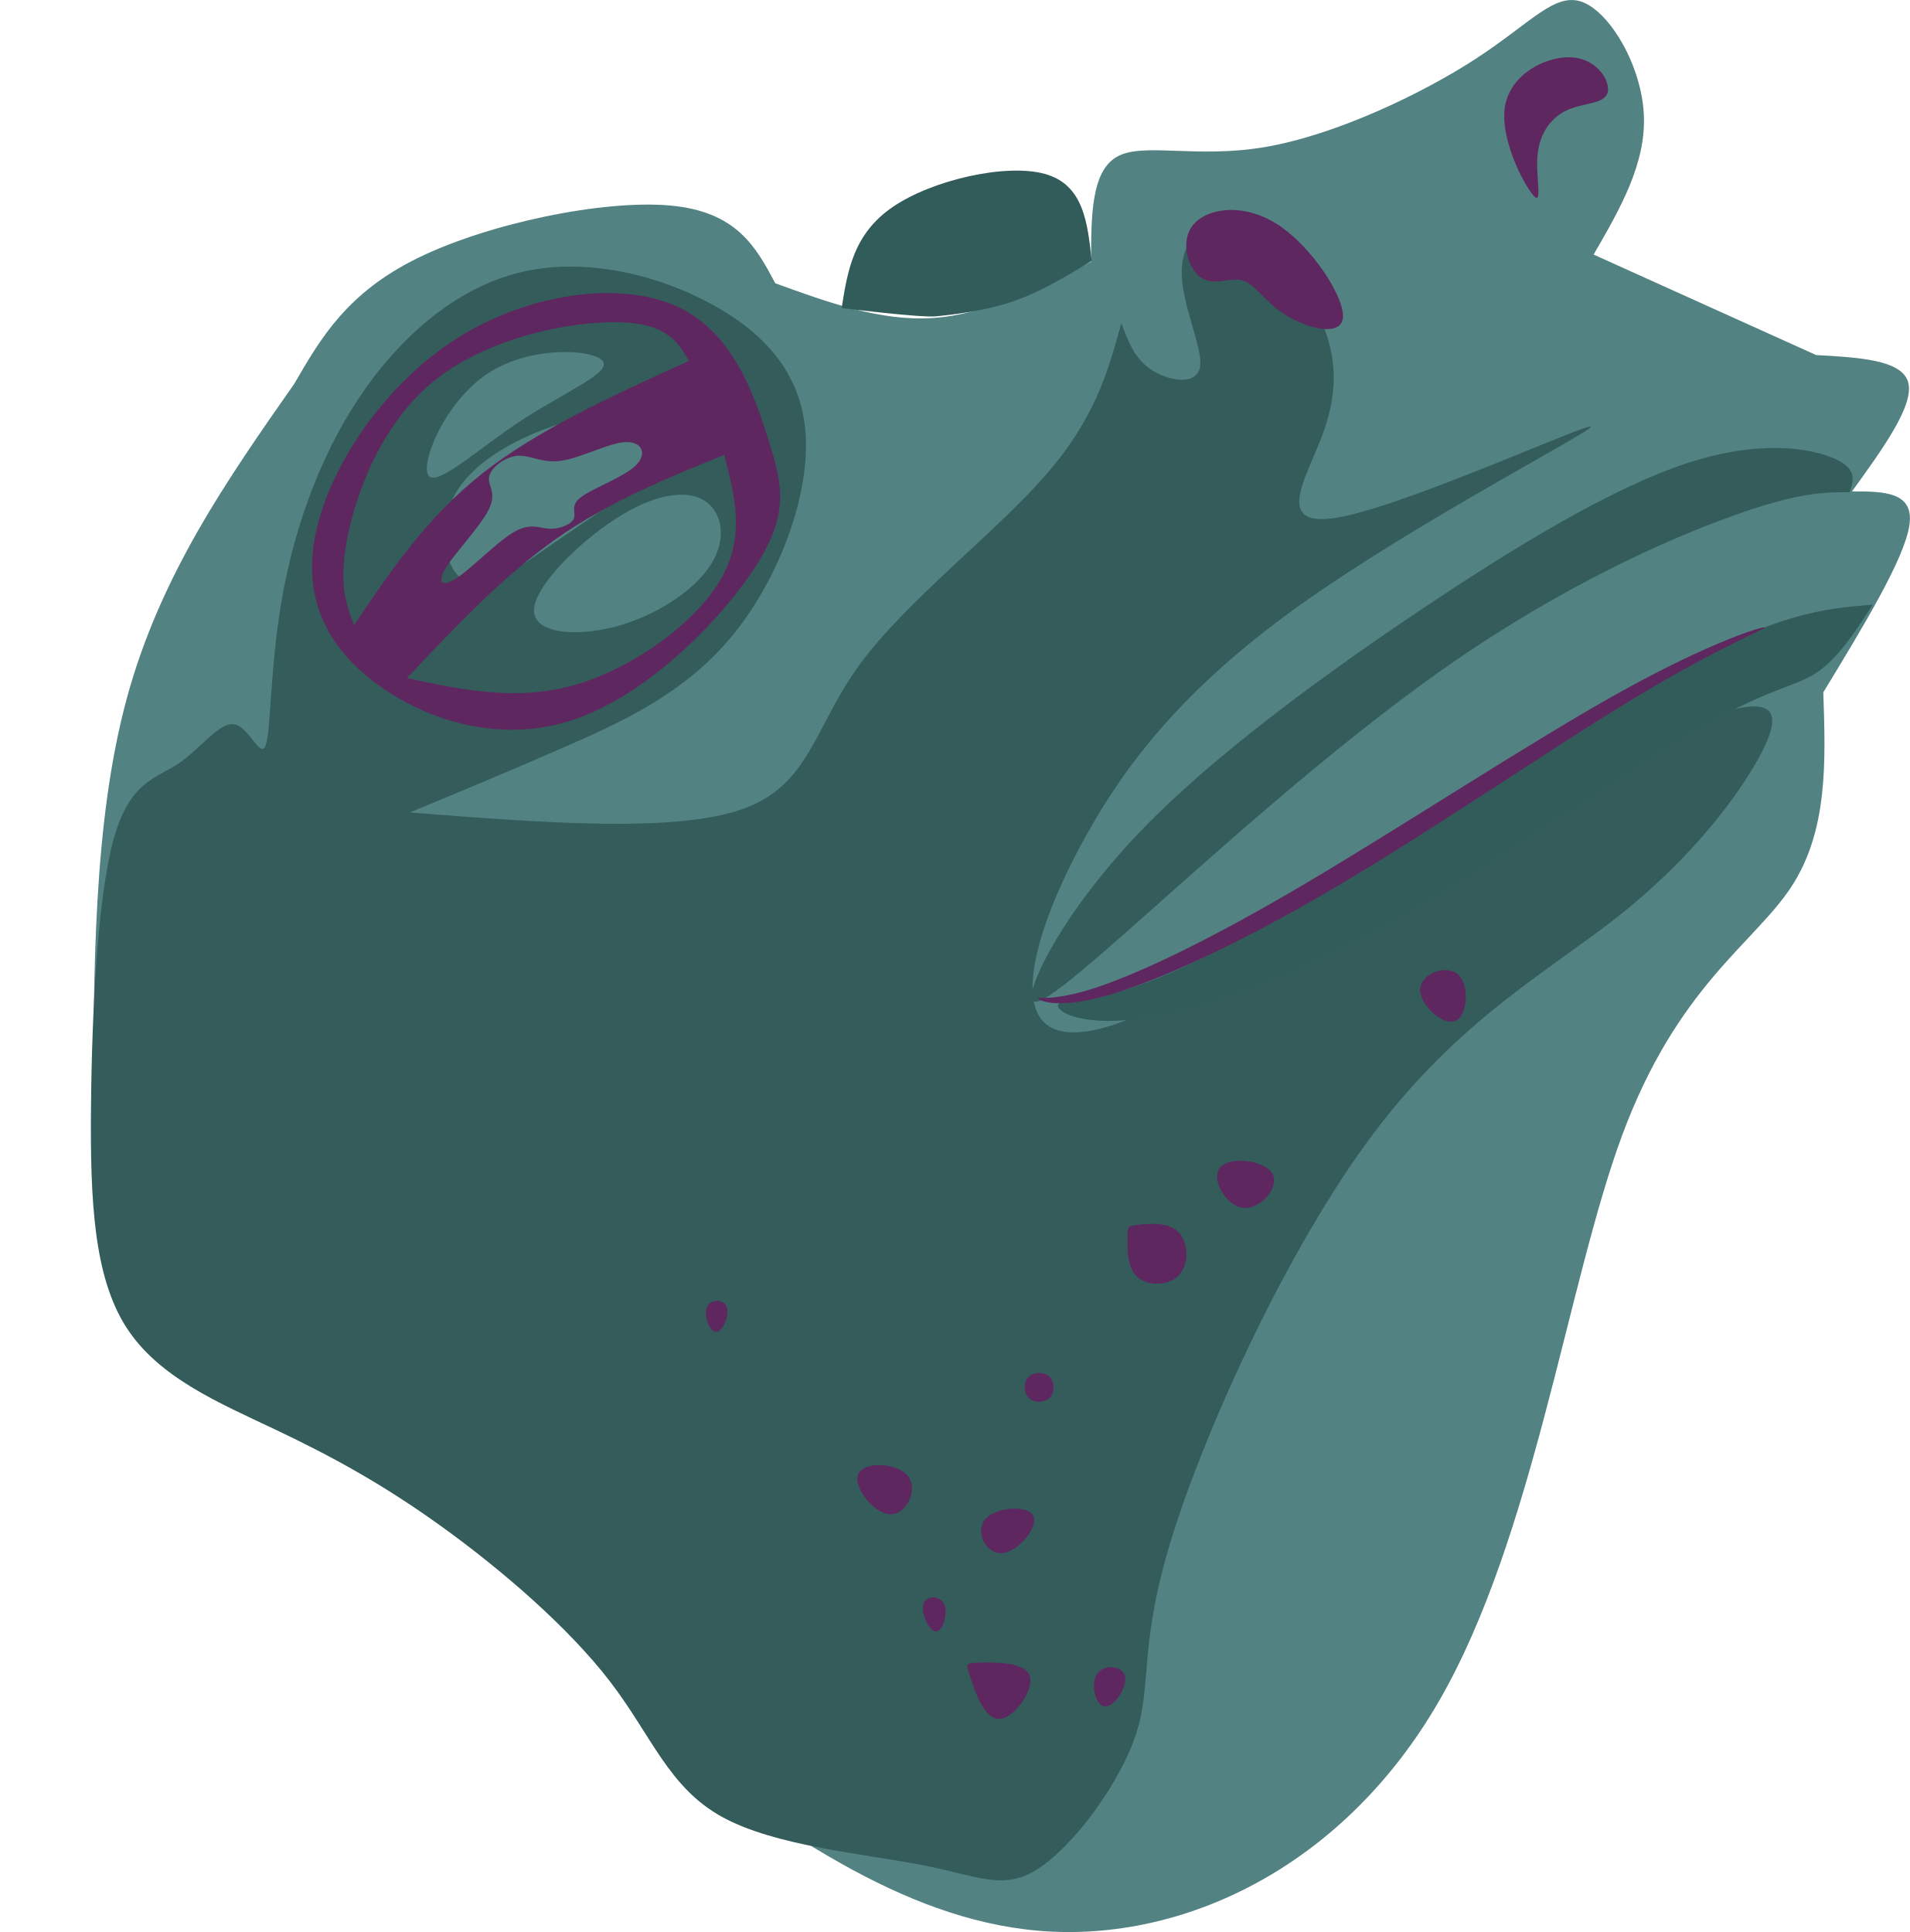
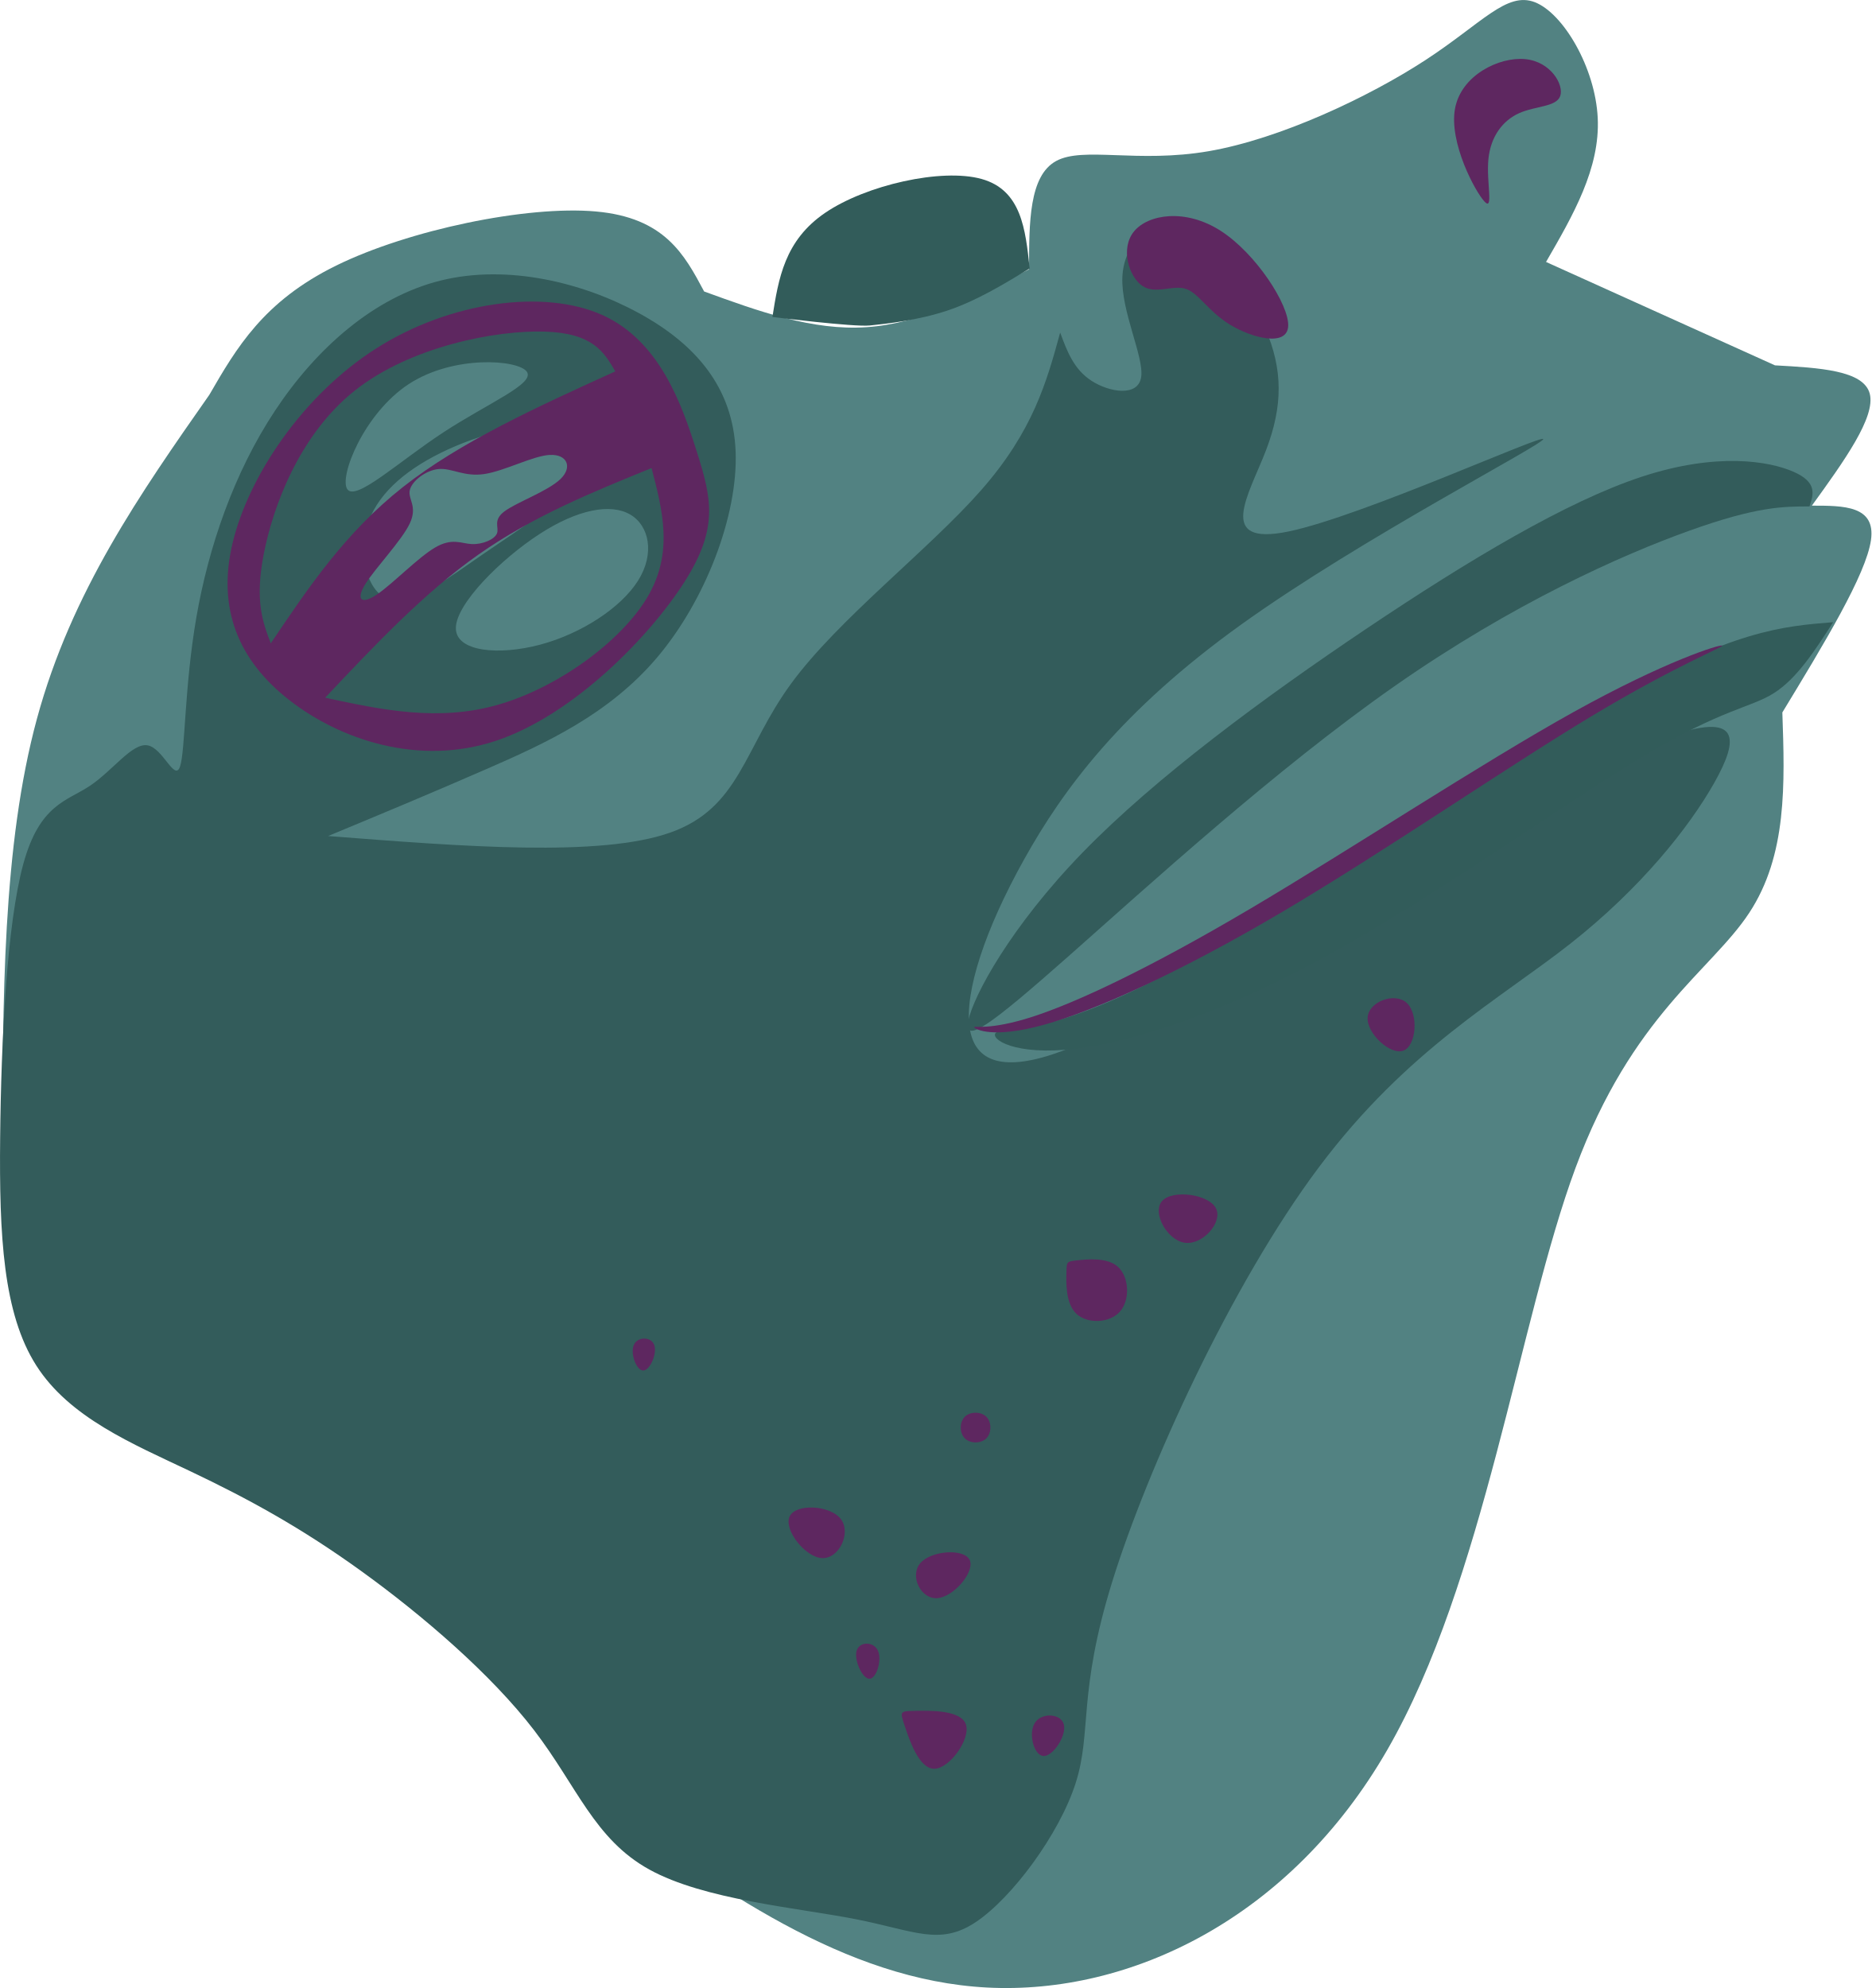
- <svg xmlns="http://www.w3.org/2000/svg" width="67.139mm" height="67.929mm" viewBox="0 0 67.139 67.929" version="1.1" id="svg1" xml:space="preserve">
+ <svg xmlns="http://www.w3.org/2000/svg" width="48.528mm" height="51.552mm" viewBox="0 0 48.528 51.552" version="1.1" id="svg1" xml:space="preserve">
  <defs id="defs1" />
-   <g id="layer1" transform="translate(-76.45794,-30.16229)">
-     <path style="display:inline;fill:#528282;fill-opacity:1;fill-rule:evenodd;stroke-width:0.265;paint-order:stroke markers fill" d="m 82.983,76.762 c 0,0 -3.245,-7.117 -3.245,-7.117 0,-5.299 0,-10.598 1.178,-14.93 1.178,-4.332 3.533,-7.696 5.888,-11.061 0.925,-1.598 1.85,-3.196 4.332,-4.416 2.481,-1.22 6.519,-2.061 8.874,-1.85 2.355,0.21 3.028,1.472 3.701,2.734 1.85,0.673 3.701,1.346 5.551,1.22 1.85,-0.126 3.701,-1.051 5.551,-1.977 0,-1.598 0,-3.196 0.925,-3.701 0.925,-0.505 2.776,0.084 5.215,-0.336 2.439,-0.421 5.467,-1.85 7.402,-3.112 1.935,-1.262 2.776,-2.355 3.743,-1.977 0.967,0.379 2.061,2.229 2.145,3.953 0.084,1.724 -0.841,3.322 -1.766,4.921 0,0 7.822,3.533 7.822,3.533 1.514,0.084 3.028,0.168 3.238,0.967 0.21,0.799 -0.883,2.313 -1.977,3.827 1.093,0 2.187,0 2.019,1.178 -0.168,1.178 -1.598,3.533 -3.028,5.888 0.084,2.439 0.168,4.879 -1.136,6.855 -1.304,1.977 -3.995,3.491 -5.93,8.706 -1.935,5.215 -3.112,14.131 -6.435,19.892 -3.322,5.762 -8.79,8.369 -13.668,8.117 C 108.505,97.822 104.215,94.71 99.925,91.598 98.243,87.729 96.561,83.86 93.737,81.387 90.913,78.914 86.948,77.838 82.983,76.762 Z" id="path1" />
-     <path id="path27" style="fill:#335c5b;fill-opacity:1;fill-rule:evenodd;stroke-width:0.265;paint-order:stroke markers fill" d="m 92.147,48.315 c 0.231,-1.022 1.055,-1.879 2.323,-2.554 1.269,-0.676 2.983,-1.17 4.021,-1.022 1.038,0.148 1.401,0.939 0.89,1.763 -0.511,0.824 -1.895,1.681 -3.164,2.554 -1.269,0.873 -2.422,1.763 -3.18,1.615 -0.758,-0.148 -1.121,-1.335 -0.89,-2.356 z m 5.504,-5.454 c 0.297,0.412 -1.318,1.071 -2.851,2.076 -1.533,1.005 -2.983,2.356 -3.279,1.944 -0.297,-0.412 0.56,-2.587 2.093,-3.592 1.533,-1.005 3.741,-0.84 4.037,-0.428 z m 3.526,4.878 c 0.659,0.379 0.857,1.335 0.28,2.258 -0.577,0.923 -1.928,1.813 -3.345,2.192 -1.417,0.379 -2.9,0.247 -2.884,-0.577 0.016,-0.824 1.532,-2.34 2.851,-3.197 1.318,-0.857 2.439,-1.055 3.098,-0.676 z m 21.702,-6.361 c -0.61,-1.401 -1.829,-2.95 -2.884,-3.329 -1.055,-0.379 -1.944,0.412 -1.994,1.582 -0.049,1.17 0.742,2.719 0.643,3.411 -0.099,0.692 -1.088,0.527 -1.697,0.132 -0.61,-0.395 -0.84,-1.022 -1.071,-1.648 -0.461,1.681 -0.923,3.362 -2.702,5.388 -1.78,2.027 -4.878,4.4 -6.492,6.608 -1.615,2.208 -1.747,4.251 -4.136,5.092 -2.389,0.84 -7.036,0.478 -11.683,0.115 1.747,-0.725 3.493,-1.45 5.454,-2.307 1.961,-0.857 4.136,-1.846 5.784,-3.79 1.648,-1.944 2.768,-4.845 2.686,-7.036 -0.082,-2.192 -1.368,-3.675 -3.296,-4.729 -1.928,-1.055 -4.499,-1.681 -6.773,-1.121 -2.274,0.56 -4.251,2.307 -5.669,4.449 -1.417,2.142 -2.274,4.68 -2.686,7.053 -0.412,2.373 -0.379,4.581 -0.56,5.108 -0.181,0.527 -0.577,-0.626 -1.104,-0.725 -0.527,-0.099 -1.186,0.857 -1.977,1.384 -0.791,0.527 -1.714,0.626 -2.274,2.67 -0.56,2.043 -0.758,6.031 -0.791,9.36 -0.033,3.329 0.099,5.998 1.236,7.778 1.137,1.78 3.279,2.669 5.257,3.609 1.977,0.939 3.79,1.928 5.866,3.428 2.076,1.5 4.416,3.51 5.883,5.421 1.467,1.912 2.06,3.724 3.938,4.762 1.879,1.038 5.042,1.302 7.053,1.697 2.01,0.395 2.867,0.923 4.103,0.099 1.236,-0.824 2.851,-2.999 3.411,-4.746 0.56,-1.747 0.066,-3.065 1.252,-6.888 1.186,-3.823 4.054,-10.151 7.069,-14.171 3.016,-4.021 6.179,-5.734 8.585,-7.629 2.406,-1.895 4.054,-3.971 4.911,-5.487 0.857,-1.516 0.923,-2.472 -1.631,-1.565 -2.554,0.906 -7.728,3.675 -11.766,5.949 -4.037,2.274 -6.937,4.054 -8.898,4.779 -1.961,0.725 -2.983,0.395 -3.147,-0.824 -0.165,-1.219 0.527,-3.329 1.862,-5.724 1.334,-2.396 3.311,-5.078 7.41,-8.023 4.098,-2.944 10.318,-6.15 10.33,-6.342 0.012,-0.191 -6.182,2.632 -8.699,3.154 -2.516,0.522 -1.354,-1.258 -0.773,-2.774 0.581,-1.516 0.581,-2.768 -0.029,-4.169 z" />
-     <path id="path3" style="fill:#5e2760;fill-opacity:1;fill-rule:evenodd;stroke-width:0.265;paint-order:stroke markers fill" d="m 98.438,45.708 c 0.585,-0.034 0.792,0.413 0.361,0.826 -0.43,0.413 -1.497,0.792 -1.91,1.101 -0.413,0.31 -0.172,0.551 -0.258,0.757 -0.086,0.207 -0.499,0.379 -0.86,0.361 -0.361,-0.017 -0.671,-0.224 -1.256,0.12 -0.585,0.344 -1.446,1.239 -1.979,1.6 -0.533,0.361 -0.74,0.189 -0.396,-0.361 0.344,-0.551 1.239,-1.48 1.514,-2.065 0.275,-0.585 -0.069,-0.826 8e-6,-1.136 0.069,-0.31 0.551,-0.688 0.998,-0.723 0.447,-0.034 0.86,0.275 1.549,0.172 0.688,-0.103 1.652,-0.62 2.237,-0.654 z m 5.02,-0.119 c -0.505,-1.598 -1.262,-3.785 -3.238,-4.668 -1.977,-0.883 -5.173,-0.463 -7.696,1.136 -2.523,1.598 -4.374,4.374 -4.921,6.645 -0.547,2.271 0.21,4.037 1.935,5.383 1.724,1.346 4.416,2.271 7.065,1.388 2.65,-0.883 5.257,-3.575 6.435,-5.425 1.178,-1.85 0.925,-2.86 0.421,-4.458 z m -2.783,-2.737 c -2.65,1.205 -5.3,2.409 -7.262,3.958 -1.962,1.549 -3.235,3.442 -4.509,5.335 -0.275,-0.723 -0.551,-1.446 -0.241,-3.046 0.31,-1.6 1.205,-4.079 3.115,-5.593 1.91,-1.514 4.836,-2.065 6.488,-2.013 1.652,0.052 2.031,0.706 2.409,1.36 z m 1.239,3.304 c -2.031,0.826 -4.061,1.652 -5.92,2.96 -1.859,1.308 -3.545,3.098 -5.232,4.887 1.927,0.413 3.855,0.826 5.903,0.241 2.048,-0.585 4.216,-2.168 5.111,-3.683 0.895,-1.514 0.516,-2.96 0.138,-4.406 z" />
-     <path style="fill:#5e2760;fill-opacity:1;fill-rule:evenodd;stroke-width:0.265;paint-order:stroke markers fill" d="m 118.676,39.926 c -0.447,-0.31 -0.757,-1.273 -0.275,-1.859 0.482,-0.585 1.755,-0.792 2.96,-0.017 1.205,0.774 2.34,2.53 2.306,3.253 -0.034,0.723 -1.239,0.413 -1.996,-0.052 -0.757,-0.465 -1.067,-1.084 -1.514,-1.222 -0.447,-0.138 -1.033,0.207 -1.48,-0.103 z" id="path4" />
-     <path style="fill:#335c5b;fill-opacity:1;fill-rule:evenodd;stroke-width:0.265;paint-order:stroke markers fill" d="m 141.874,46.775 c 0.138,-0.413 0.275,-0.826 -0.551,-1.187 -0.826,-0.361 -2.616,-0.671 -5.18,0.172 -2.564,0.843 -5.903,2.84 -9.414,5.197 -3.511,2.358 -7.193,5.077 -9.672,7.624 -2.478,2.547 -3.752,4.922 -3.924,5.765 -0.172,0.843 0.757,0.155 3.425,-2.203 2.667,-2.358 7.073,-6.385 11.134,-9.224 4.061,-2.84 7.779,-4.492 10.085,-5.318 2.306,-0.826 3.201,-0.826 4.096,-0.826 z" id="path6" transform="translate(-0.3954811,0.6920918)" />
-     <path style="fill:#325c5a;fill-opacity:1;fill-rule:evenodd;stroke-width:0.265;paint-order:stroke markers fill" d="m 106.044,40.993 c 0.207,-1.308 0.413,-2.616 1.807,-3.562 1.394,-0.947 3.975,-1.532 5.337,-1.154 1.362,0.378 1.504,1.719 1.645,3.059 -0.91,0.553 -1.819,1.107 -2.82,1.441 -1.001,0.334 -2.093,0.45 -2.639,0.507 -0.546,0.058 -3.33,-0.291 -3.33,-0.291 z" id="path7" />
-     <path style="fill:#5e2760;fill-opacity:1;fill-rule:evenodd;stroke-width:0.265;paint-order:stroke markers fill" d="m 130.292,36.174 c -0.293,-0.275 -1.119,-1.652 -0.929,-2.599 0.189,-0.947 1.394,-1.463 2.203,-1.394 0.809,0.069 1.222,0.723 1.101,1.033 -0.12,0.31 -0.774,0.275 -1.291,0.482 -0.516,0.207 -0.895,0.654 -0.964,1.291 -0.069,0.637 0.172,1.463 -0.12,1.187 z" id="path5" transform="matrix(1.08847,0,0,1.219541,-11.44226,-7.063822)" />
-     <path style="fill:#325c5a;fill-opacity:1;fill-rule:evenodd;stroke-width:0.265;paint-order:stroke markers fill" d="m 142.287,51.422 c -1.721,0.138 -3.442,0.275 -7.658,2.685 -4.216,2.409 -10.928,7.09 -15.007,9.276 -4.079,2.186 -5.524,1.876 -5.886,2.031 -0.361,0.155 0.361,0.774 2.289,0.62 1.927,-0.155 5.06,-1.084 8.846,-3.149 3.786,-2.065 8.226,-5.266 10.928,-6.884 2.702,-1.618 3.666,-1.652 4.457,-2.151 0.792,-0.499 1.411,-1.463 2.031,-2.427 z" id="path9" />
-     <path style="fill:#5e2760;fill-opacity:1;fill-rule:evenodd;stroke-width:0.265;paint-order:stroke markers fill" d="m 116.448,73.229 c 0.349,-0.039 1.048,-0.116 1.416,0.233 0.369,0.349 0.407,1.125 0.049,1.523 -0.359,0.398 -1.115,0.417 -1.484,0.068 -0.369,-0.349 -0.349,-1.067 -0.339,-1.426 0.01,-0.359 0.01,-0.359 0.359,-0.398 z" id="path10" />
-     <path style="fill:#5e2760;fill-opacity:1;fill-rule:evenodd;stroke-width:0.265;paint-order:stroke markers fill" d="m 112.617,78.573 c 0.184,-0.184 0.553,-0.184 0.737,5e-6 0.184,0.184 0.184,0.553 0,0.737 -0.184,0.184 -0.553,0.184 -0.737,-5e-6 -0.184,-0.184 -0.184,-0.553 0,-0.737 z" id="path11" />
-     <path style="fill:#5e2760;fill-opacity:1;fill-rule:evenodd;stroke-width:0.265;paint-order:stroke markers fill" d="m 101.308,76.119 c 0.126,-0.291 0.592,-0.291 0.698,6e-6 0.107,0.291 -0.145,0.873 -0.378,0.873 -0.233,-7e-6 -0.446,-0.582 -0.32,-0.873 z" id="path12" />
-     <path style="fill:#5e2760;fill-opacity:1;fill-rule:evenodd;stroke-width:0.265;paint-order:stroke markers fill" d="m 111.094,83.578 c 0.369,-0.436 1.494,-0.514 1.688,-0.116 0.194,0.398 -0.543,1.271 -1.106,1.309 -0.563,0.039 -0.951,-0.757 -0.582,-1.193 z" id="path14" />
-     <path style="fill:#5e2760;fill-opacity:1;fill-rule:evenodd;stroke-width:0.265;paint-order:stroke markers fill" d="m 106.633,81.977 c 0.213,-0.446 1.377,-0.388 1.746,0.087 0.369,0.475 -0.058,1.368 -0.64,1.338 -0.582,-0.029 -1.319,-0.98 -1.106,-1.426 z" id="path15" />
-     <path style="fill:#5e2760;fill-opacity:1;fill-rule:evenodd;stroke-width:0.265;paint-order:stroke markers fill" d="m 108.922,86.565 c 0.097,-0.32 0.582,-0.32 0.727,8e-6 0.145,0.32 -0.049,0.96 -0.291,0.96 -0.242,-7e-6 -0.533,-0.64 -0.436,-0.96 z" id="path16" />
-     <path style="fill:#5e2760;fill-opacity:1;fill-rule:evenodd;stroke-width:0.265;paint-order:stroke markers fill" d="m 110.92,88.621 c 0.524,-0.01 1.571,-0.029 1.736,0.466 0.165,0.495 -0.553,1.503 -1.077,1.513 -0.524,0.01 -0.854,-0.98 -1.018,-1.474 -0.165,-0.495 -0.165,-0.495 0.359,-0.504 z" id="path17" />
-     <path style="fill:#5e2760;fill-opacity:1;fill-rule:evenodd;stroke-width:0.265;paint-order:stroke markers fill" d="m 115.013,89.029 c 0.233,-0.359 0.892,-0.32 0.989,0.058 0.097,0.378 -0.369,1.096 -0.698,1.077 -0.33,-0.019 -0.524,-0.776 -0.291,-1.135 z" id="path18" />
-     <path style="fill:#5e2760;fill-opacity:1;fill-rule:evenodd;stroke-width:0.265;paint-order:stroke markers fill" d="m 127.719,64.432 c -0.407,-0.378 -1.3,-0.049 -1.338,0.495 -0.039,0.543 0.776,1.3 1.222,1.135 0.446,-0.165 0.524,-1.251 0.116,-1.629 z" id="path19" />
-     <path style="fill:#5e2760;fill-opacity:1;fill-rule:evenodd;stroke-width:0.265;paint-order:stroke markers fill" d="m 119.358,71.202 c 0.349,-0.398 1.571,-0.242 1.833,0.233 0.262,0.475 -0.436,1.271 -1.048,1.193 -0.611,-0.078 -1.135,-1.028 -0.786,-1.426 z" id="path20" />
-     <path style="fill:#5e2760;fill-opacity:1;fill-rule:evenodd;stroke-width:0.265;paint-order:stroke markers fill" d="m 138.494,52.22 c -0.087,-0.039 -1.93,0.524 -5.073,2.27 -3.143,1.746 -7.585,4.675 -11.047,6.721 -3.463,2.047 -5.946,3.21 -7.449,3.695 -1.503,0.485 -2.027,0.291 -1.988,0.359 0.039,0.068 0.64,0.398 2.386,-0.087 1.746,-0.485 4.636,-1.785 8.147,-3.86 3.511,-2.076 7.643,-4.927 10.543,-6.673 2.9,-1.746 4.568,-2.386 4.481,-2.425 z" id="path22" />
+   <g id="layer1" transform="translate(-87.36043,-38.3509)">
+     <path style="display:inline;fill:#528282;fill-opacity:1;fill-rule:evenodd;stroke-width:0.265;paint-order:stroke markers fill" d="m 82.983,76.762 c 0,0 -3.245,-7.117 -3.245,-7.117 0,-5.299 0,-10.598 1.178,-14.93 1.178,-4.332 3.533,-7.696 5.888,-11.061 0.925,-1.598 1.85,-3.196 4.332,-4.416 2.481,-1.22 6.519,-2.061 8.874,-1.85 2.355,0.21 3.028,1.472 3.701,2.734 1.85,0.673 3.701,1.346 5.551,1.22 1.85,-0.126 3.701,-1.051 5.551,-1.977 0,-1.598 0,-3.196 0.925,-3.701 0.925,-0.505 2.776,0.084 5.215,-0.336 2.439,-0.421 5.467,-1.85 7.402,-3.112 1.935,-1.262 2.776,-2.355 3.743,-1.977 0.967,0.379 2.061,2.229 2.145,3.953 0.084,1.724 -0.841,3.322 -1.766,4.921 0,0 7.822,3.533 7.822,3.533 1.514,0.084 3.028,0.168 3.238,0.967 0.21,0.799 -0.883,2.313 -1.977,3.827 1.093,0 2.187,0 2.019,1.178 -0.168,1.178 -1.598,3.533 -3.028,5.888 0.084,2.439 0.168,4.879 -1.136,6.855 -1.304,1.977 -3.995,3.491 -5.93,8.706 -1.935,5.215 -3.112,14.131 -6.435,19.892 -3.322,5.762 -8.79,8.369 -13.668,8.117 C 108.505,97.822 104.215,94.71 99.925,91.598 98.243,87.729 96.561,83.86 93.737,81.387 90.913,78.914 86.948,77.838 82.983,76.762 Z" id="path1" transform="matrix(0.7589073,0,0,0.7589073,26.91183,15.46052)" />
+     <path id="path27" style="fill:#335c5b;fill-opacity:1;fill-rule:evenodd;stroke-width:0.265;paint-order:stroke markers fill" d="m 92.147,48.315 c 0.231,-1.022 1.055,-1.879 2.323,-2.554 1.269,-0.676 2.983,-1.17 4.021,-1.022 1.038,0.148 1.401,0.939 0.89,1.763 -0.511,0.824 -1.895,1.681 -3.164,2.554 -1.269,0.873 -2.422,1.763 -3.18,1.615 -0.758,-0.148 -1.121,-1.335 -0.89,-2.356 z m 5.504,-5.454 c 0.297,0.412 -1.318,1.071 -2.851,2.076 -1.533,1.005 -2.983,2.356 -3.279,1.944 -0.297,-0.412 0.56,-2.587 2.093,-3.592 1.533,-1.005 3.741,-0.84 4.037,-0.428 z m 3.526,4.878 c 0.659,0.379 0.857,1.335 0.28,2.258 -0.577,0.923 -1.928,1.813 -3.345,2.192 -1.417,0.379 -2.9,0.247 -2.884,-0.577 0.016,-0.824 1.532,-2.34 2.851,-3.197 1.318,-0.857 2.439,-1.055 3.098,-0.676 z m 21.702,-6.361 c -0.61,-1.401 -1.829,-2.95 -2.884,-3.329 -1.055,-0.379 -1.944,0.412 -1.994,1.582 -0.049,1.17 0.742,2.719 0.643,3.411 -0.099,0.692 -1.088,0.527 -1.697,0.132 -0.61,-0.395 -0.84,-1.022 -1.071,-1.648 -0.461,1.681 -0.923,3.362 -2.702,5.388 -1.78,2.027 -4.878,4.4 -6.492,6.608 -1.615,2.208 -1.747,4.251 -4.136,5.092 -2.389,0.84 -7.036,0.478 -11.683,0.115 1.747,-0.725 3.493,-1.45 5.454,-2.307 1.961,-0.857 4.136,-1.846 5.784,-3.79 1.648,-1.944 2.768,-4.845 2.686,-7.036 -0.082,-2.192 -1.368,-3.675 -3.296,-4.729 -1.928,-1.055 -4.499,-1.681 -6.773,-1.121 -2.274,0.56 -4.251,2.307 -5.669,4.449 -1.417,2.142 -2.274,4.68 -2.686,7.053 -0.412,2.373 -0.379,4.581 -0.56,5.108 -0.181,0.527 -0.577,-0.626 -1.104,-0.725 -0.527,-0.099 -1.186,0.857 -1.977,1.384 -0.791,0.527 -1.714,0.626 -2.274,2.67 -0.56,2.043 -0.758,6.031 -0.791,9.36 -0.033,3.329 0.099,5.998 1.236,7.778 1.137,1.78 3.279,2.669 5.257,3.609 1.977,0.939 3.79,1.928 5.866,3.428 2.076,1.5 4.416,3.51 5.883,5.421 1.467,1.912 2.06,3.724 3.938,4.762 1.879,1.038 5.042,1.302 7.053,1.697 2.01,0.395 2.867,0.923 4.103,0.099 1.236,-0.824 2.851,-2.999 3.411,-4.746 0.56,-1.747 0.066,-3.065 1.252,-6.888 1.186,-3.823 4.054,-10.151 7.069,-14.171 3.016,-4.021 6.179,-5.734 8.585,-7.629 2.406,-1.895 4.054,-3.971 4.911,-5.487 0.857,-1.516 0.923,-2.472 -1.631,-1.565 -2.554,0.906 -7.728,3.675 -11.766,5.949 -4.037,2.274 -6.937,4.054 -8.898,4.779 -1.961,0.725 -2.983,0.395 -3.147,-0.824 -0.165,-1.219 0.527,-3.329 1.862,-5.724 1.334,-2.396 3.311,-5.078 7.41,-8.023 4.098,-2.944 10.318,-6.15 10.33,-6.342 0.012,-0.191 -6.182,2.632 -8.699,3.154 -2.516,0.522 -1.354,-1.258 -0.773,-2.774 0.581,-1.516 0.581,-2.768 -0.029,-4.169 z" transform="matrix(0.7589073,0,0,0.7589073,26.91183,15.46052)" />
+     <path id="path3" style="fill:#5e2760;fill-opacity:1;fill-rule:evenodd;stroke-width:0.265;paint-order:stroke markers fill" d="m 98.438,45.708 c 0.585,-0.034 0.792,0.413 0.361,0.826 -0.43,0.413 -1.497,0.792 -1.91,1.101 -0.413,0.31 -0.172,0.551 -0.258,0.757 -0.086,0.207 -0.499,0.379 -0.86,0.361 -0.361,-0.017 -0.671,-0.224 -1.256,0.12 -0.585,0.344 -1.446,1.239 -1.979,1.6 -0.533,0.361 -0.74,0.189 -0.396,-0.361 0.344,-0.551 1.239,-1.48 1.514,-2.065 0.275,-0.585 -0.069,-0.826 8e-6,-1.136 0.069,-0.31 0.551,-0.688 0.998,-0.723 0.447,-0.034 0.86,0.275 1.549,0.172 0.688,-0.103 1.652,-0.62 2.237,-0.654 z m 5.02,-0.119 c -0.505,-1.598 -1.262,-3.785 -3.238,-4.668 -1.977,-0.883 -5.173,-0.463 -7.696,1.136 -2.523,1.598 -4.374,4.374 -4.921,6.645 -0.547,2.271 0.21,4.037 1.935,5.383 1.724,1.346 4.416,2.271 7.065,1.388 2.65,-0.883 5.257,-3.575 6.435,-5.425 1.178,-1.85 0.925,-2.86 0.421,-4.458 z m -2.783,-2.737 c -2.65,1.205 -5.3,2.409 -7.262,3.958 -1.962,1.549 -3.235,3.442 -4.509,5.335 -0.275,-0.723 -0.551,-1.446 -0.241,-3.046 0.31,-1.6 1.205,-4.079 3.115,-5.593 1.91,-1.514 4.836,-2.065 6.488,-2.013 1.652,0.052 2.031,0.706 2.409,1.36 z m 1.239,3.304 c -2.031,0.826 -4.061,1.652 -5.92,2.96 -1.859,1.308 -3.545,3.098 -5.232,4.887 1.927,0.413 3.855,0.826 5.903,0.241 2.048,-0.585 4.216,-2.168 5.111,-3.683 0.895,-1.514 0.516,-2.96 0.138,-4.406 z" transform="matrix(0.7589073,0,0,0.7589073,26.91183,15.46052)" />
+     <path style="fill:#5e2760;fill-opacity:1;fill-rule:evenodd;stroke-width:0.265;paint-order:stroke markers fill" d="m 118.676,39.926 c -0.447,-0.31 -0.757,-1.273 -0.275,-1.859 0.482,-0.585 1.755,-0.792 2.96,-0.017 1.205,0.774 2.34,2.53 2.306,3.253 -0.034,0.723 -1.239,0.413 -1.996,-0.052 -0.757,-0.465 -1.067,-1.084 -1.514,-1.222 -0.447,-0.138 -1.033,0.207 -1.48,-0.103 z" id="path4" transform="matrix(0.7589073,0,0,0.7589073,26.91183,15.46052)" />
+     <path style="fill:#335c5b;fill-opacity:1;fill-rule:evenodd;stroke-width:0.265;paint-order:stroke markers fill" d="m 141.874,46.775 c 0.138,-0.413 0.275,-0.826 -0.551,-1.187 -0.826,-0.361 -2.616,-0.671 -5.18,0.172 -2.564,0.843 -5.903,2.84 -9.414,5.197 -3.511,2.358 -7.193,5.077 -9.672,7.624 -2.478,2.547 -3.752,4.922 -3.924,5.765 -0.172,0.843 0.757,0.155 3.425,-2.203 2.667,-2.358 7.073,-6.385 11.134,-9.224 4.061,-2.84 7.779,-4.492 10.085,-5.318 2.306,-0.826 3.201,-0.826 4.096,-0.826 z" id="path6" transform="matrix(0.7589073,0,0,0.7589073,26.61169,15.98575)" />
+     <path style="fill:#325c5a;fill-opacity:1;fill-rule:evenodd;stroke-width:0.265;paint-order:stroke markers fill" d="m 106.044,40.993 c 0.207,-1.308 0.413,-2.616 1.807,-3.562 1.394,-0.947 3.975,-1.532 5.337,-1.154 1.362,0.378 1.504,1.719 1.645,3.059 -0.91,0.553 -1.819,1.107 -2.82,1.441 -1.001,0.334 -2.093,0.45 -2.639,0.507 -0.546,0.058 -3.33,-0.291 -3.33,-0.291 z" id="path7" transform="matrix(0.7589073,0,0,0.7589073,26.91183,15.46052)" />
+     <path style="fill:#5e2760;fill-opacity:1;fill-rule:evenodd;stroke-width:0.265;paint-order:stroke markers fill" d="m 130.292,36.174 c -0.293,-0.275 -1.119,-1.652 -0.929,-2.599 0.189,-0.947 1.394,-1.463 2.203,-1.394 0.809,0.069 1.222,0.723 1.101,1.033 -0.12,0.31 -0.774,0.275 -1.291,0.482 -0.516,0.207 -0.895,0.654 -0.964,1.291 -0.069,0.637 0.172,1.463 -0.12,1.187 z" id="path5" transform="matrix(0.8260478,0,0,0.9255186,18.22821,10.09973)" />
+     <path style="fill:#325c5a;fill-opacity:1;fill-rule:evenodd;stroke-width:0.265;paint-order:stroke markers fill" d="m 142.287,51.422 c -1.721,0.138 -3.442,0.275 -7.658,2.685 -4.216,2.409 -10.928,7.09 -15.007,9.276 -4.079,2.186 -5.524,1.876 -5.886,2.031 -0.361,0.155 0.361,0.774 2.289,0.62 1.927,-0.155 5.06,-1.084 8.846,-3.149 3.786,-2.065 8.226,-5.266 10.928,-6.884 2.702,-1.618 3.666,-1.652 4.457,-2.151 0.792,-0.499 1.411,-1.463 2.031,-2.427 z" id="path9" transform="matrix(0.7589073,0,0,0.7589073,26.91183,15.46052)" />
+     <path style="fill:#5e2760;fill-opacity:1;fill-rule:evenodd;stroke-width:0.265;paint-order:stroke markers fill" d="m 116.448,73.229 c 0.349,-0.039 1.048,-0.116 1.416,0.233 0.369,0.349 0.407,1.125 0.049,1.523 -0.359,0.398 -1.115,0.417 -1.484,0.068 -0.369,-0.349 -0.349,-1.067 -0.339,-1.426 0.01,-0.359 0.01,-0.359 0.359,-0.398 z" id="path10" transform="matrix(0.7589073,0,0,0.7589073,26.91183,15.46052)" />
+     <path style="fill:#5e2760;fill-opacity:1;fill-rule:evenodd;stroke-width:0.265;paint-order:stroke markers fill" d="m 112.617,78.573 c 0.184,-0.184 0.553,-0.184 0.737,5e-6 0.184,0.184 0.184,0.553 0,0.737 -0.184,0.184 -0.553,0.184 -0.737,-5e-6 -0.184,-0.184 -0.184,-0.553 0,-0.737 z" id="path11" transform="matrix(0.7589073,0,0,0.7589073,26.91183,15.46052)" />
+     <path style="fill:#5e2760;fill-opacity:1;fill-rule:evenodd;stroke-width:0.265;paint-order:stroke markers fill" d="m 101.308,76.119 c 0.126,-0.291 0.592,-0.291 0.698,6e-6 0.107,0.291 -0.145,0.873 -0.378,0.873 -0.233,-7e-6 -0.446,-0.582 -0.32,-0.873 z" id="path12" transform="matrix(0.7589073,0,0,0.7589073,26.91183,15.46052)" />
+     <path style="fill:#5e2760;fill-opacity:1;fill-rule:evenodd;stroke-width:0.265;paint-order:stroke markers fill" d="m 111.094,83.578 c 0.369,-0.436 1.494,-0.514 1.688,-0.116 0.194,0.398 -0.543,1.271 -1.106,1.309 -0.563,0.039 -0.951,-0.757 -0.582,-1.193 z" id="path14" transform="matrix(0.7589073,0,0,0.7589073,26.91183,15.46052)" />
+     <path style="fill:#5e2760;fill-opacity:1;fill-rule:evenodd;stroke-width:0.265;paint-order:stroke markers fill" d="m 106.633,81.977 c 0.213,-0.446 1.377,-0.388 1.746,0.087 0.369,0.475 -0.058,1.368 -0.64,1.338 -0.582,-0.029 -1.319,-0.98 -1.106,-1.426 z" id="path15" transform="matrix(0.7589073,0,0,0.7589073,26.91183,15.46052)" />
+     <path style="fill:#5e2760;fill-opacity:1;fill-rule:evenodd;stroke-width:0.265;paint-order:stroke markers fill" d="m 108.922,86.565 c 0.097,-0.32 0.582,-0.32 0.727,8e-6 0.145,0.32 -0.049,0.96 -0.291,0.96 -0.242,-7e-6 -0.533,-0.64 -0.436,-0.96 z" id="path16" transform="matrix(0.7589073,0,0,0.7589073,26.91183,15.46052)" />
+     <path style="fill:#5e2760;fill-opacity:1;fill-rule:evenodd;stroke-width:0.265;paint-order:stroke markers fill" d="m 110.92,88.621 c 0.524,-0.01 1.571,-0.029 1.736,0.466 0.165,0.495 -0.553,1.503 -1.077,1.513 -0.524,0.01 -0.854,-0.98 -1.018,-1.474 -0.165,-0.495 -0.165,-0.495 0.359,-0.504 z" id="path17" transform="matrix(0.7589073,0,0,0.7589073,26.91183,15.46052)" />
+     <path style="fill:#5e2760;fill-opacity:1;fill-rule:evenodd;stroke-width:0.265;paint-order:stroke markers fill" d="m 115.013,89.029 c 0.233,-0.359 0.892,-0.32 0.989,0.058 0.097,0.378 -0.369,1.096 -0.698,1.077 -0.33,-0.019 -0.524,-0.776 -0.291,-1.135 z" id="path18" transform="matrix(0.7589073,0,0,0.7589073,26.91183,15.46052)" />
+     <path style="fill:#5e2760;fill-opacity:1;fill-rule:evenodd;stroke-width:0.265;paint-order:stroke markers fill" d="m 127.719,64.432 c -0.407,-0.378 -1.3,-0.049 -1.338,0.495 -0.039,0.543 0.776,1.3 1.222,1.135 0.446,-0.165 0.524,-1.251 0.116,-1.629 z" id="path19" transform="matrix(0.7589073,0,0,0.7589073,26.91183,15.46052)" />
+     <path style="fill:#5e2760;fill-opacity:1;fill-rule:evenodd;stroke-width:0.265;paint-order:stroke markers fill" d="m 119.358,71.202 c 0.349,-0.398 1.571,-0.242 1.833,0.233 0.262,0.475 -0.436,1.271 -1.048,1.193 -0.611,-0.078 -1.135,-1.028 -0.786,-1.426 z" id="path20" transform="matrix(0.7589073,0,0,0.7589073,26.91183,15.46052)" />
+     <path style="fill:#5e2760;fill-opacity:1;fill-rule:evenodd;stroke-width:0.265;paint-order:stroke markers fill" d="m 138.494,52.22 c -0.087,-0.039 -1.93,0.524 -5.073,2.27 -3.143,1.746 -7.585,4.675 -11.047,6.721 -3.463,2.047 -5.946,3.21 -7.449,3.695 -1.503,0.485 -2.027,0.291 -1.988,0.359 0.039,0.068 0.64,0.398 2.386,-0.087 1.746,-0.485 4.636,-1.785 8.147,-3.86 3.511,-2.076 7.643,-4.927 10.543,-6.673 2.9,-1.746 4.568,-2.386 4.481,-2.425 z" id="path22" transform="matrix(0.7589073,0,0,0.7589073,26.91183,15.46052)" />
  </g>
</svg>
